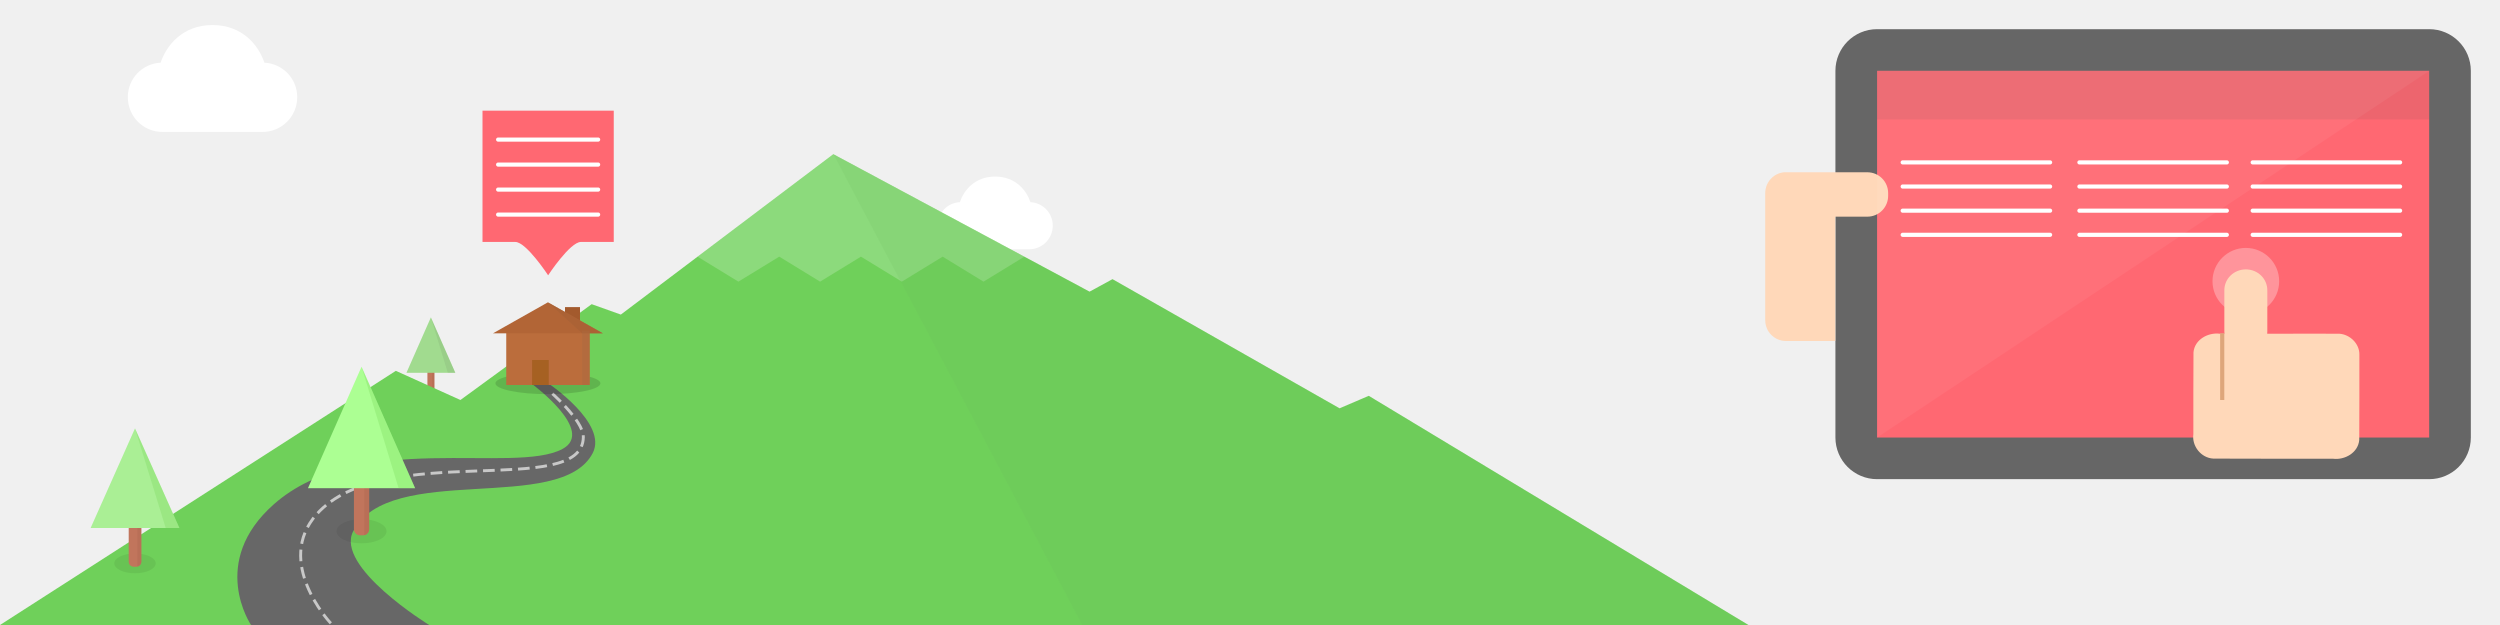
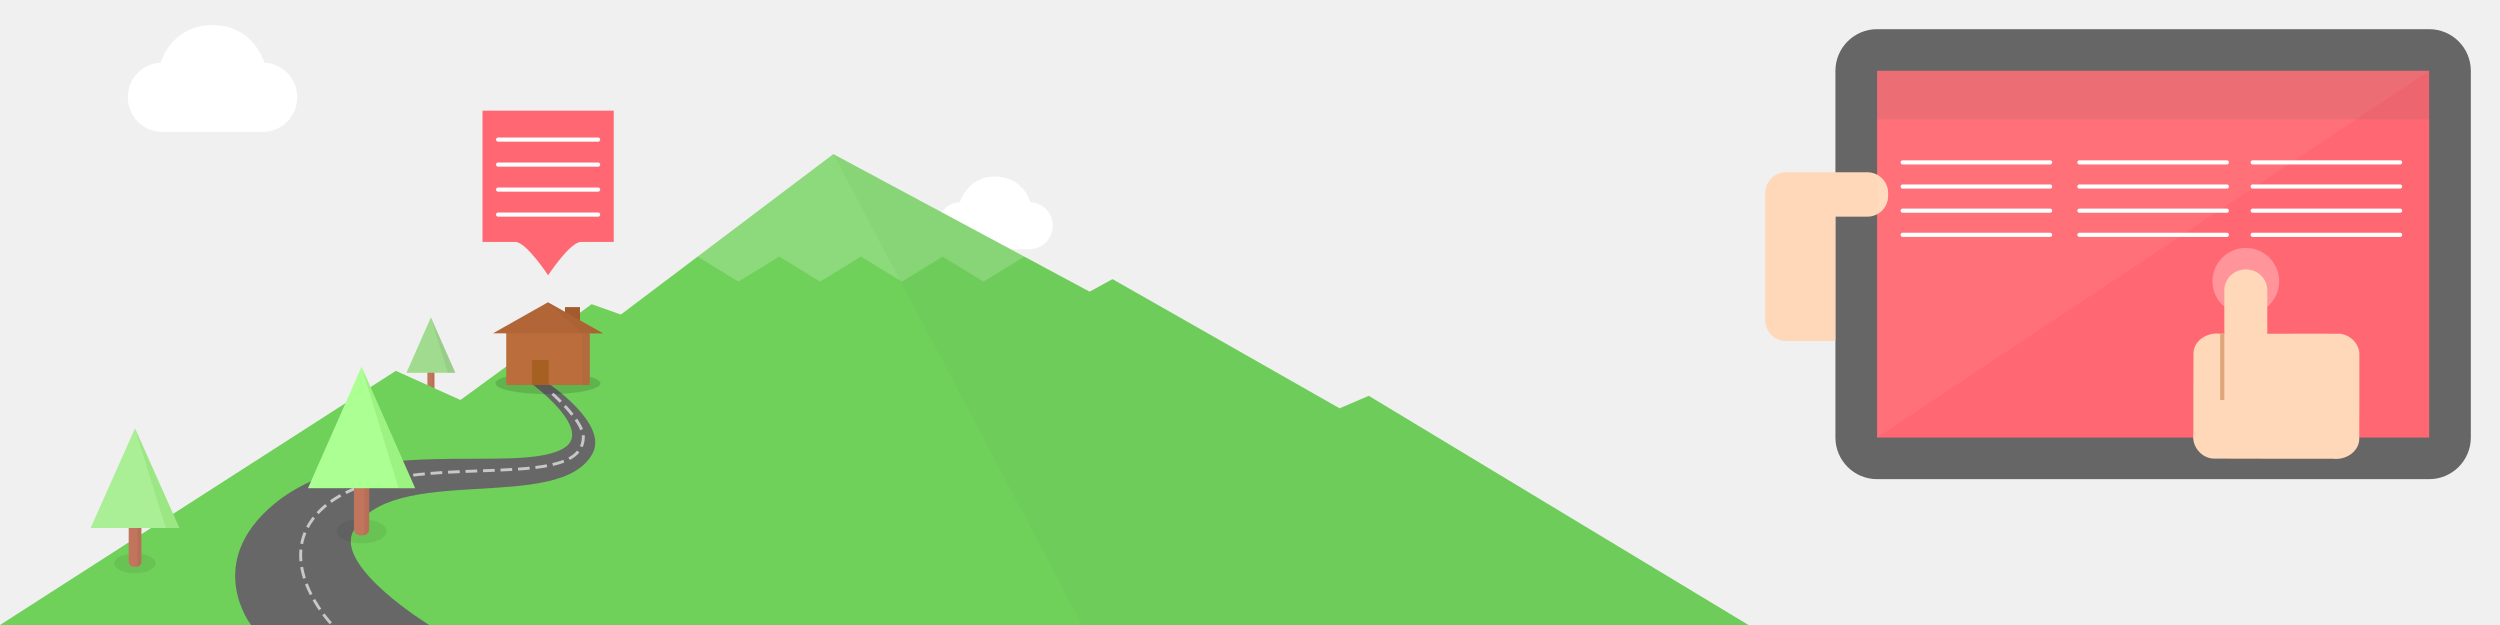
<svg xmlns="http://www.w3.org/2000/svg" xmlns:ns1="http://www.openswatchbook.org/uri/2009/osb" version="1.1" id="Icon" x="0px" y="0px" viewBox="176 76 600 150" enable-background="new 176 76 48 48" xml:space="preserve" width="100%" height="100%">
  <defs id="defs26">
    <marker orient="auto" refY="0.0" refX="0.0" id="TriangleOutL" style="overflow:visible">
      <path id="path4035" d="M 5.77,0.0 L -2.88,5.0 L -2.88,-5.0 L 5.77,0.0 z " style="fill-rule:evenodd;stroke:#000000;stroke-width:1.0pt;marker-start:none" transform="scale(0.8)" />
    </marker>
    <marker orient="auto" refY="0.0" refX="0.0" id="DotL" style="overflow:visible">
      <path id="path3968" d="M -2.5,-1.0 C -2.5,1.76 -4.74,4.0 -7.5,4.0 C -10.26,4.0 -12.5,1.76 -12.5,-1.0 C -12.5,-3.76 -10.26,-6.0 -7.5,-6.0 C -4.74,-6.0 -2.5,-3.76 -2.5,-1.0 z " style="fill-rule:evenodd;stroke:#000000;stroke-width:1.0pt;marker-start:none;marker-end:none" transform="scale(0.8) translate(7.4, 1)" />
    </marker>
    <marker orient="auto" refY="0.0" refX="0.0" id="Arrow2Lstart" style="overflow:visible">
      <path id="path3924" style="font-size:12.0;fill-rule:evenodd;stroke-width:0.625;stroke-linejoin:round" d="M 8.719,4.034 L -2.207,0.016 L 8.719,-4.002 C 6.973,-1.63 6.983,1.616 8.719,4.034 z " transform="scale(1.1) translate(1,0)" />
    </marker>
    <linearGradient id="linearGradient6288" ns1:paint="solid">
      <stop style="stop-color:#ffffff;stop-opacity:1;" offset="0" id="stop6290" />
    </linearGradient>
    <marker orient="auto" refY="0" refX="0" id="Arrow1Lstart" style="overflow:visible">
      <path id="path3789" d="M 0,0 5,-5 -12.5,0 5,5 0,0 z" style="fill-rule:evenodd;stroke:#000000;stroke-width:1pt;marker-start:none" transform="matrix(0.8,0,0,0.8,10,0)" />
    </marker>
    <filter id="filter3450" width="1.5" height="1.5" x="-0.25" y="-0.25" color-interpolation-filters="sRGB">
      <feGaussianBlur id="feGaussianBlur3452" in="SourceAlpha" stdDeviation="1" result="blur" />
      <feColorMatrix id="feColorMatrix3454" result="bluralpha" type="matrix" values="1 0 0 0 0 0 1 0 0 0 0 0 1 0 0 0 0 0 0.1 0 " />
      <feOffset id="feOffset3456" in="bluralpha" dx="0" dy="-1" result="offsetBlur" />
      <feMerge id="feMerge3458">
        <feMergeNode id="feMergeNode3460" in="offsetBlur" />
        <feMergeNode id="feMergeNode3462" in="SourceGraphic" />
      </feMerge>
    </filter>
  </defs>
  <linearGradient id="SVGID_1_" gradientUnits="userSpaceOnUse" x1="71.366" y1="132.875" x2="71.366" y2="121.375" gradientTransform="matrix(4.1667,0,0,-4.1667,-97.3177,709.646)">
    <stop offset="0" style="stop-color:#d02df9;stop-opacity:1;" id="stop4" />
    <stop id="stop6312" style="stop-color:#e73399;stop-opacity:1;" offset="0.5" />
    <stop offset="1" style="stop-color:#ff963a;stop-opacity:1;" id="stop6" />
  </linearGradient>
  <g id="W0qAS3_2_" transform="translate(0,102)">
    <g id="g11">
-       <g id="g13">
- 			
- 		</g>
+       <g id="g13" />
    </g>
  </g>
  <path style="fill:#ffffff;fill-opacity:1;stroke:none" d="m 406.362,124.519 c -2.998,0.157 -5.357,2.595 -5.357,5.633 0,3.14 2.514,5.676 5.655,5.676 l 16.326,0 c 3.14,0 5.676,-2.535 5.676,-5.676 0,-3.035 -2.363,-5.472 -5.357,-5.633 -0.933,-2.786 -3.545,-6.143 -8.471,-6.143 -4.926,0 -7.538,3.358 -8.471,6.143 z" id="rect3851-9" />
  <rect style="fill:#c1755c;fill-opacity:1;stroke:none" id="rect3874-2-5" width="1.665" height="7.534" x="278.578" y="163.094" ry="0.663" />
  <path style="opacity:0.602;fill:#b46c54;fill-opacity:1;stroke:none" d="m 279.715,163.111 0,7.499 c 0.303,-0.062 0.527,-0.32 0.527,-0.642 l 0,-6.216 c 0,-0.321 -0.225,-0.58 -0.527,-0.642 z" id="rect3874-2-0-5" />
  <path style="fill:#a1db8f;fill-opacity:1;stroke:none" id="path3876-8-1" d="M 43.677,55.951 76.5,-0.901 109.323,55.951 z" transform="matrix(0.1786547,0,0,0.2338268,265.7429,152.3826)" />
  <path style="opacity:0.221;fill:#7aa06e;fill-opacity:1;stroke:none" d="m 283.468,165.469 -4.058,-13.297 5.864,13.293 z" id="path3876-8-4-7" />
  <path style="fill:#6fd05a;fill-opacity:1;stroke:none" d="m 176,226 95,-61 15.5,7 31.5,-23 7,2.5 51,-38.5 61.5,33 5.5,-3 54.5,31 7,-3 91.125,55 z" id="path3870" />
  <path style="fill:#ff6872;fill-opacity:1;stroke:none" d="m 291.8,102.567 c 10.5,0 21,0 31.5,0 0,10.5 0,21 0,31.5 -2.625,0 -5.25,0 -7.875,0 -2.625,0 -7.875,8 -7.875,8 0,0 -5.25,-8 -7.875,-8 -2.625,0 -5.25,0 -7.875,0 0,-10.5 0,-21 0,-31.5 z" id="rect3933" />
  <rect style="fill:#ff6872;fill-opacity:1;stroke:#666666;stroke-width:10;stroke-linecap:round;stroke-linejoin:round;stroke-miterlimit:4;stroke-opacity:1;stroke-dasharray:none;stroke-dashoffset:0" id="rect3999" width="142.5" height="98" x="621.5" y="88" rx="5" ry="5" />
  <path style="opacity:0.292;fill:#ffffff;fill-opacity:1;stroke:none" id="path5345" d="m 379.5,56.75 a 11.75,11.75 0 1 1 -23.5,0 11.75,11.75 0 1 1 23.5,0 z" transform="matrix(0.6808511,0,0,0.6808511,464.617,104.8617)" />
  <path style="fill:#ffd8b9;fill-opacity:1;stroke:none" d="m 715,140.656 c -2.862,0 -5.156,2.23 -5.156,5 l 0,9.844 c 0,0.205 0.007,0.395 0.031,0.594 -0.364,-4.2e-4 -0.73,6.1e-4 -1.094,0 -2.852,-0.364 -6.075,1.401 -6.344,4.469 -0.063,6.537 -0.013,13.087 -0.031,19.625 -0.401,2.872 1.851,5.716 4.781,5.875 9.568,0.06 19.149,0.014 28.719,0.031 2.852,0.364 6.044,-1.432 6.312,-4.5 0.063,-6.836 0.013,-13.663 0.031,-20.5 0.046,-2.605 -2.247,-4.816 -4.781,-5 -4.784,-0.03 -9.559,-0.004 -14.344,0 l -3,0 c 0.025,-0.198 0.031,-0.389 0.031,-0.594 l 0,-9.844 c 0,-2.77 -2.294,-5 -5.156,-5 z" id="rect4058" />
  <path style="fill:none;stroke:#dea67b;stroke-width:1px;stroke-linecap:butt;stroke-linejoin:miter;stroke-opacity:1" d="m 709.333,156 0,16" id="path4065" />
  <g id="g4091" transform="translate(14,-4)">
    <path style="fill:#ffd8b9;fill-opacity:1;stroke:none" d="m 414.156,45.344 c -2.527,0.255 -4.5,2.403 -4.5,5 l 0,30.5 c 0,2.77 2.23,5 5,5 l 11.344,0 c 0.162,0 0.31,-0.016 0.469,-0.031 l 0,-29.812 4.531,0 3.156,0 c 2.77,0 5,-2.23 5,-5 l 0,-0.656 c 0,-2.77 -2.23,-5 -5,-5 l -7.656,0 -0.5,0 -6.844,0 -4.5,0 c -0.173,0 -0.332,-0.017 -0.5,0 z" transform="translate(176,76)" id="rect4085" />
  </g>
  <path style="opacity:0.053;fill:#ffffff;fill-opacity:1;stroke:none" d="m 626.5,93 c 44.167,0 132.5,0 132.5,0 L 626.5,181 c 0,0 0,-58.667 0,-88 z" id="rect3830" />
  <path style="opacity:0.204;fill:#ffffff;fill-opacity:1;stroke:none" d="m 376,113 -32.594,24.594 9.805,6 9.805,-6 9.805,6 9.805,-6 9.805,6 9.805,-6 9.805,6 9.805,-6 z" id="path3870-1" />
  <path style="fill:#ffffff;fill-opacity:1;stroke:none" d="m 214.552,91.042 c -4.407,0.231 -7.875,3.814 -7.875,8.281 0,4.617 3.696,8.344 8.312,8.344 l 24,0 c 4.617,0 8.344,-3.727 8.344,-8.344 0,-4.462 -3.474,-8.043 -7.875,-8.281 -1.371,-4.096 -5.212,-9.031 -12.453,-9.031 -7.241,0 -11.082,4.936 -12.454,9.031 z" id="rect3851" />
  <path style="fill:none;stroke:#ffffff;stroke-width:1;stroke-linecap:round;stroke-linejoin:miter;stroke-miterlimit:4;stroke-opacity:1;stroke-dasharray:none" d="m 295.55,109.5 24,0" id="path5093" />
  <path style="fill:none;stroke:#ffffff;stroke-width:1;stroke-linecap:round;stroke-linejoin:miter;stroke-miterlimit:4;stroke-opacity:1;stroke-dasharray:none" d="m 295.55,115.5 24,0" id="path5093-8" />
  <path style="fill:none;stroke:#ffffff;stroke-width:1;stroke-linecap:round;stroke-linejoin:miter;stroke-miterlimit:4;stroke-opacity:1;stroke-dasharray:none" d="m 295.55,121.5 24,0" id="path5093-8-8-2" />
  <path style="fill:none;stroke:#ffffff;stroke-width:1;stroke-linecap:round;stroke-linejoin:miter;stroke-miterlimit:4;stroke-opacity:1;stroke-dasharray:none" d="m 295.55,127.5 24,0" id="path5093-8-8-2-4-5" />
  <g id="g5279" transform="translate(0,0.3333333)">
    <path id="path5093-5" d="m 632.642,114.642 35.382,0" style="fill:none;stroke:#ffffff;stroke-width:1;stroke-linecap:round;stroke-linejoin:miter;stroke-miterlimit:4;stroke-opacity:1;stroke-dasharray:none" />
    <path id="path5093-8-1" d="m 632.642,120.436 35.382,0" style="fill:none;stroke:#ffffff;stroke-width:1;stroke-linecap:round;stroke-linejoin:miter;stroke-miterlimit:4;stroke-opacity:1;stroke-dasharray:none" />
    <path id="path5093-8-8-2-7" d="m 632.642,126.23 35.382,0" style="fill:none;stroke:#ffffff;stroke-width:1;stroke-linecap:round;stroke-linejoin:miter;stroke-miterlimit:4;stroke-opacity:1;stroke-dasharray:none" />
    <path id="path5093-8-8-2-4-5-1" d="m 632.642,132.024 35.382,0" style="fill:none;stroke:#ffffff;stroke-width:1;stroke-linecap:round;stroke-linejoin:miter;stroke-miterlimit:4;stroke-opacity:1;stroke-dasharray:none" />
  </g>
  <rect style="opacity:0.102;fill:#4e4e4e;fill-opacity:1;stroke:none" id="rect5219" width="132.533" height="11.667" x="626.5" y="93" />
  <g id="g5279-3" transform="translate(42.41666,0.3333333)">
    <path id="path5093-5-2" d="m 632.642,114.642 35.382,0" style="fill:none;stroke:#ffffff;stroke-width:1;stroke-linecap:round;stroke-linejoin:miter;stroke-miterlimit:4;stroke-opacity:1;stroke-dasharray:none" />
    <path id="path5093-8-1-2" d="m 632.642,120.436 35.382,0" style="fill:none;stroke:#ffffff;stroke-width:1;stroke-linecap:round;stroke-linejoin:miter;stroke-miterlimit:4;stroke-opacity:1;stroke-dasharray:none" />
    <path id="path5093-8-8-2-7-1" d="m 632.642,126.23 35.382,0" style="fill:none;stroke:#ffffff;stroke-width:1;stroke-linecap:round;stroke-linejoin:miter;stroke-miterlimit:4;stroke-opacity:1;stroke-dasharray:none" />
    <path id="path5093-8-8-2-4-5-1-6" d="m 632.642,132.024 35.382,0" style="fill:none;stroke:#ffffff;stroke-width:1;stroke-linecap:round;stroke-linejoin:miter;stroke-miterlimit:4;stroke-opacity:1;stroke-dasharray:none" />
  </g>
  <g id="g5279-8" transform="translate(84,0.3333333)">
    <path id="path5093-5-5" d="m 632.642,114.642 35.382,0" style="fill:none;stroke:#ffffff;stroke-width:1;stroke-linecap:round;stroke-linejoin:miter;stroke-miterlimit:4;stroke-opacity:1;stroke-dasharray:none" />
    <path id="path5093-8-1-7" d="m 632.642,120.436 35.382,0" style="fill:none;stroke:#ffffff;stroke-width:1;stroke-linecap:round;stroke-linejoin:miter;stroke-miterlimit:4;stroke-opacity:1;stroke-dasharray:none" />
    <path id="path5093-8-8-2-7-6" d="m 632.642,126.23 35.382,0" style="fill:none;stroke:#ffffff;stroke-width:1;stroke-linecap:round;stroke-linejoin:miter;stroke-miterlimit:4;stroke-opacity:1;stroke-dasharray:none" />
    <path id="path5093-8-8-2-4-5-1-1" d="m 632.642,132.024 35.382,0" style="fill:none;stroke:#ffffff;stroke-width:1;stroke-linecap:round;stroke-linejoin:miter;stroke-miterlimit:4;stroke-opacity:1;stroke-dasharray:none" />
  </g>
  <path style="opacity:0.133;fill:#6cb75c;fill-opacity:1;stroke:none" d="M 435.7,226 376,113 l 61.5,33 5.5,-3 54.5,31 7,-3 91.125,55 z" id="path3870-17" />
-   <path style="fill:#676767;fill-opacity:1;stroke:none" d="m 60.25,150 42.75,0 c 0,0 -22.694,-13.937 -18.232,-22.5 8.773,-16.834 49.762,-3.915 57.482,-18.75 3.704,-7.118 -10.667,-16.75 -10.667,-16.75 l -4,0.083 c 0,0 15.456,11.343 7.417,15.667 -11.534,6.203 -48.929,-4.67 -69.25,13.25 -15.765,13.903 -5.5,29 -5.5,29 z" id="path3060" transform="translate(176,76)" />
+   <path style="fill:#676767;fill-opacity:1;stroke:none" d="m 60.25,150 42.75,0 c 0,0 -22.694,-13.937 -18.232,-22.5 8.773,-16.834 49.762,-3.915 57.482,-18.75 3.704,-7.118 -10.667,-16.75 -10.667,-16.75 l -4,0.083 c 0,0 15.456,11.343 7.417,15.667 -11.534,6.203 -48.42,-4.075 -69.25,13.25 -17.015,14.153 -5.5,29 -5.5,29 z" id="path3060" transform="translate(176,76)" />
  <path style="opacity:0.633;fill:none;stroke:#ffffff;stroke-width:0.7;stroke-linecap:square;stroke-linejoin:miter;stroke-miterlimit:4;stroke-opacity:1;stroke-dasharray:2.1,2.1;stroke-dashoffset:0" d="m 79.167,149.333 c 0,0 -13.389,-14.451 -3.167,-25.918 16.003,-17.952 63.784,-3.511 64,-18.497 0.059,-4.083 -8.333,-11.251 -8.333,-11.251" id="path3850" transform="translate(176,76)" />
  <g id="g4161" transform="translate(7.25,0)">
    <path transform="matrix(1.153846,0,0,0.6744186,132.0568,119.2651)" d="m 112.2,124.9 c 0,2.375 -2.328,4.3 -5.2,4.3 -2.872,0 -5.2,-1.925 -5.2,-4.3 0,-2.375 2.328,-4.3 5.2,-4.3 2.872,0 5.2,1.925 5.2,4.3 z" id="path4141" style="opacity:0.066;fill:#000000;fill-opacity:1;stroke:none" />
    <rect ry="1.454" y="187.964" x="253.694" height="16.514" width="3.65" id="rect3874-2" style="fill:#c1755c;fill-opacity:1;stroke:none" />
    <path id="rect3874-2-0" d="m 256.188,188 0,16.438 c 0.664,-0.135 1.156,-0.702 1.156,-1.406 l 0,-13.625 c 0,-0.705 -0.493,-1.271 -1.156,-1.406 z" style="opacity:0.602;fill:#b46c54;fill-opacity:1;stroke:none" />
    <path transform="matrix(0.3916128,0,0,0.5125505,225.56,164.4838)" d="M 43.677,55.951 76.5,-0.901 109.323,55.951 z" id="path3876-8" style="fill:#acff93;fill-opacity:1;stroke:none" />
    <path id="path3876-8-4" d="m 264.414,193.17 -8.896,-29.148 12.854,29.139 z" style="opacity:0.27;fill:#72d253;fill-opacity:1;stroke:none" />
  </g>
  <path style="opacity:0.133;fill:#000000;fill-opacity:1;stroke:none" id="path4096" d="m 144.4,94.6 a 12.6,2.6 0 1 1 -25.2,0 12.6,2.6 0 1 1 25.2,0 z" transform="translate(175.7,73.40001)" />
  <rect style="fill:#bb6d3c;fill-opacity:1;stroke:none" id="rect3968" width="20" height="13" x="297.5" y="155.4" />
  <rect style="fill:#a35a2d;fill-opacity:1;stroke:none" id="rect4026" width="3.6" height="4.696" x="311.6" y="149.704" />
  <path style="fill:#b26536;fill-opacity:1;stroke:none" id="path3966" d="m 184.791,80.816 -26.382,0 13.191,-22.847 z" transform="matrix(1,0,0,0.3259603,135.9,129.6573)" />
  <rect style="opacity:0.743;fill:#9e5c1a;fill-opacity:1;stroke:none" id="rect3899" width="4" height="6" x="303.7" y="162.4" />
  <rect style="fill:#b36b3e;fill-opacity:1;stroke:none" id="rect3968-2" width="1.8" height="13" x="315.7" y="155.4" />
  <path style="opacity:0.513;fill:#a46035;fill-opacity:1;stroke:none" d="m 320.691,156 -4.982,0 -8.209,-7.447 z" id="path3966-1" />
  <path style="opacity:0.066;fill:#000000;fill-opacity:1;stroke:none" id="path4141-2" d="m 112.2,124.9 a 5.2,4.3 0 1 1 -10.4,0 5.2,4.3 0 1 1 10.4,0 z" transform="matrix(0.956363,0,0,0.5534698,106.0691,142.0807)" />
  <rect style="fill:#c1755c;fill-opacity:1;stroke:none" id="rect3874-2-2" width="3.025" height="13.553" x="206.888" y="198.459" ry="1.193" />
  <path style="opacity:0.602;fill:#b46c54;fill-opacity:1;stroke:none" d="m 208.955,198.489 0,13.49 c 0.55,-0.111 0.958,-0.576 0.958,-1.154 l 0,-11.182 c 0,-0.578 -0.408,-1.043 -0.958,-1.154 z" id="rect3874-2-0-1" />
  <path style="fill:#aaef95;fill-opacity:1;stroke:none" id="path3876-8-6" d="M 43.677,55.951 76.5,-0.901 109.323,55.951 z" transform="matrix(0.3245875,0,0,0.4206308,183.5691,179.19)" />
  <path style="opacity:0.27;fill:#72d253;fill-opacity:1;stroke:none" d="M 215.773,202.731 208.4,178.811 l 10.654,23.914 z" id="path3876-8-4-8" />
</svg>
